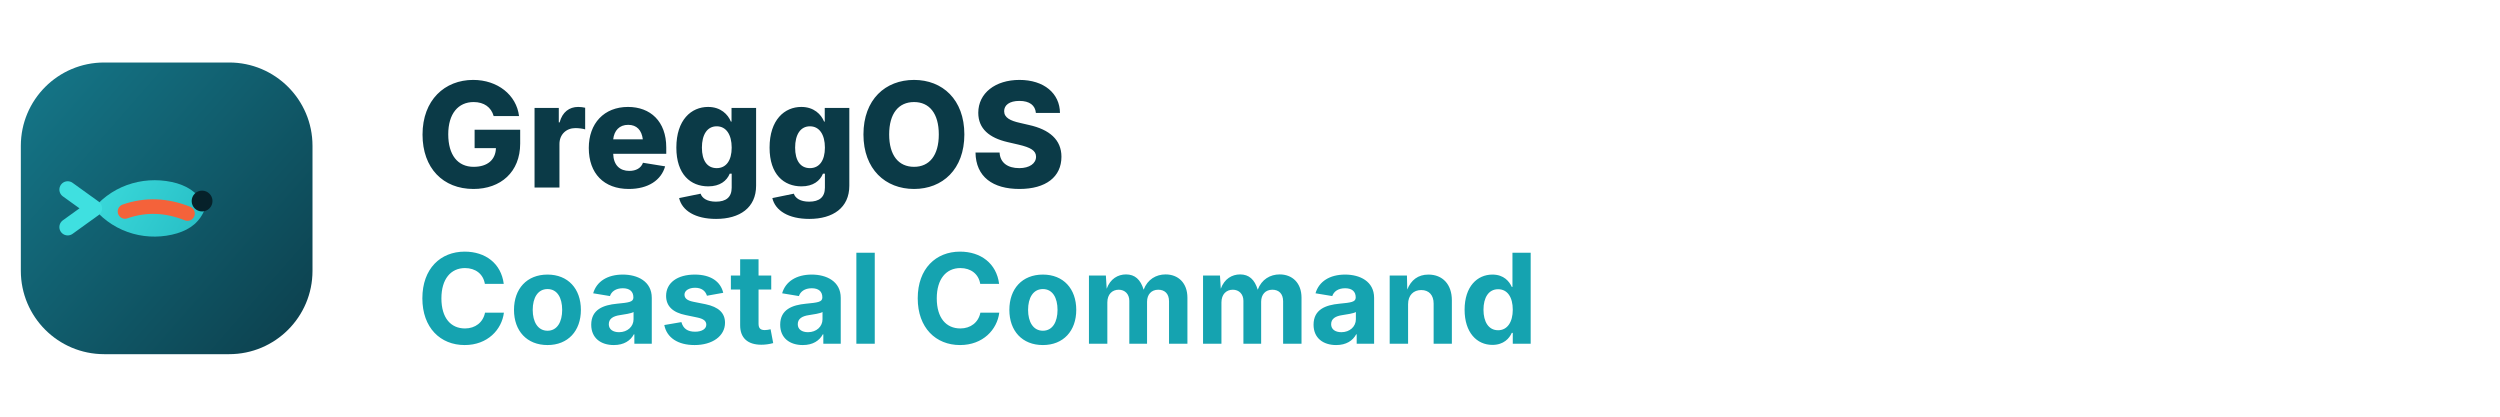
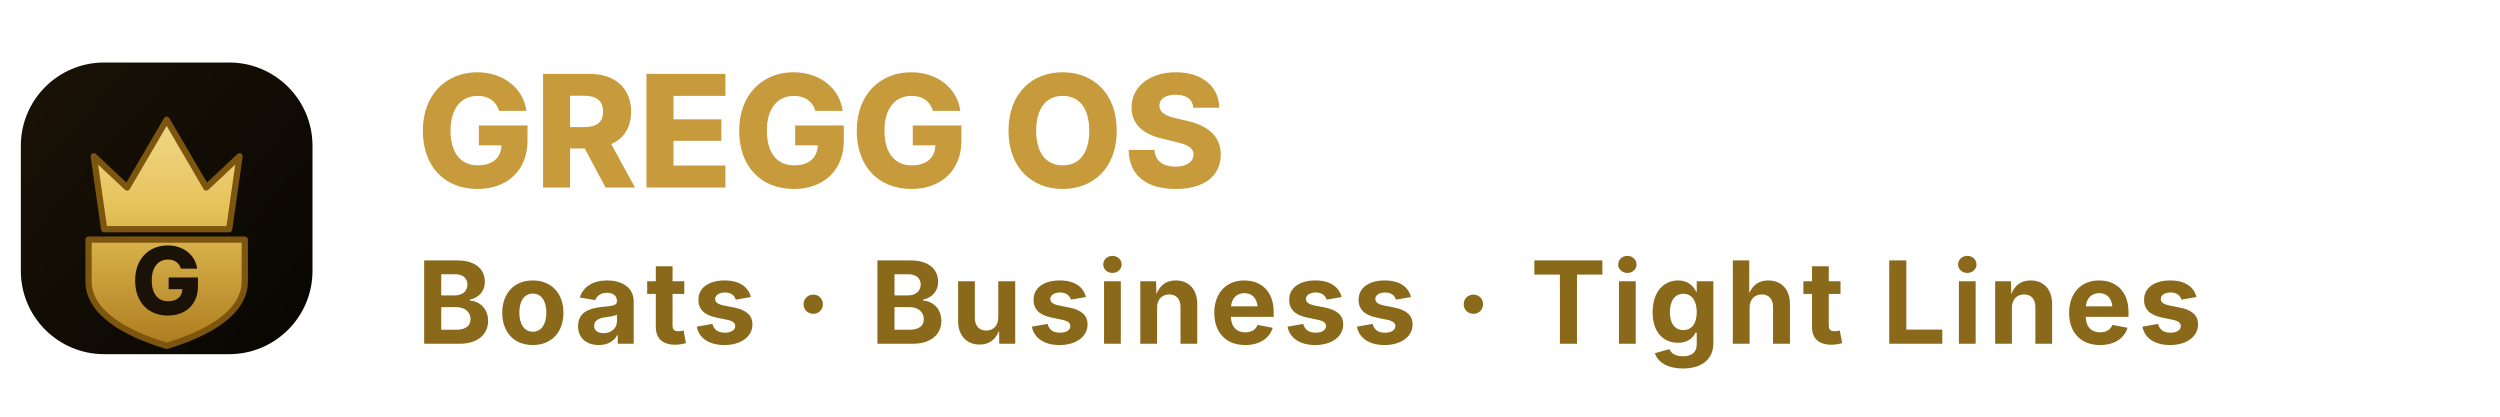
- <svg xmlns="http://www.w3.org/2000/svg" width="240" height="40" viewBox="0 0 240 40" fill="none" role="img" aria-label="GreggOS Coastal Command">
+ <svg xmlns="http://www.w3.org/2000/svg" width="240" height="40" viewBox="0 0 240 40" fill="none" role="img" aria-label="GREGG OS — Boats · Business · Tight Lines">
  <defs>
-     <linearGradient id="lsea" x1="2" y1="6" x2="34" y2="34" gradientUnits="userSpaceOnUse">
-       <stop offset="0" stop-color="#15788A" />
-       <stop offset="1" stop-color="#0B3A47" />
+     <linearGradient id="lbg" x1="2" y1="6" x2="34" y2="34" gradientUnits="userSpaceOnUse">
+       <stop offset="0" stop-color="#1a1206" />
+       <stop offset="1" stop-color="#070502" />
    </linearGradient>
-     <linearGradient id="lbody" x1="8" y1="14" x2="30" y2="26" gradientUnits="userSpaceOnUse">
-       <stop offset="0" stop-color="#3FE0E0" />
-       <stop offset="1" stop-color="#15A3B0" />
+     <linearGradient id="lgold" x1="16" y1="6" x2="16" y2="34" gradientUnits="userSpaceOnUse">
+       <stop offset="0" stop-color="#f7e6a6" />
+       <stop offset="0.5" stop-color="#e6c25a" />
+       <stop offset="1" stop-color="#a9781a" />
    </linearGradient>
  </defs>
-   <rect x="2" y="6" width="28" height="28" rx="8" fill="url(#lsea)" />
-   <path d="M9 20c2-2.4 5.2-3.2 8-2.4 1.3.4 2.2 1.1 2.7 2.4-.5 1.3-1.4 2-2.7 2.4-2.7.8-5.9.1-8-2.4Z" fill="url(#lbody)" />
-   <path d="M9 20 6.5 18.2M9 20 6.5 21.8" stroke="#3FE0E0" stroke-width="1.6" stroke-linecap="round" />
-   <path d="M12 20.3c2-.7 4-.6 6 .2" stroke="#F4623A" stroke-width="1.4" stroke-linecap="round" />
-   <circle cx="19.4" cy="19.3" r="1" fill="#06212A" />
-   <text x="40" y="18" font-family="'Cabinet Grotesk', Inter, system-ui, sans-serif" font-size="14" font-weight="800" fill="#0B3A47">GreggOS</text>
-   <text x="40" y="33" font-family="'Cabinet Grotesk', Inter, system-ui, sans-serif" font-size="12" font-weight="700" fill="#15A3B0">Coastal Command</text>
+   <rect x="2" y="6" width="28" height="28" rx="8" fill="url(#lbg)" />
+   <path d="M9 15 L12.2 18 L16 11.5 L19.8 18 L23 15 L22 22 H10 Z" fill="url(#lgold)" stroke="#7c560f" stroke-width="0.6" stroke-linejoin="round" />
+   <path d="M8.5 23 H23.5 V27 C23.5 30 20 32 16 33.2 C12 32 8.5 30 8.5 27 Z" fill="url(#lgold)" stroke="#7c560f" stroke-width="0.6" stroke-linejoin="round" />
+   <text x="16" y="30.2" text-anchor="middle" font-family="'Cabinet Grotesk', Inter, system-ui, sans-serif" font-size="9" font-weight="800" fill="#1a1206">G</text>
+   <text x="40" y="18" font-family="'Cabinet Grotesk', Inter, system-ui, sans-serif" font-size="15" font-weight="800" fill="#c79a3b">GREGG OS</text>
+   <text x="40" y="33" font-family="'Cabinet Grotesk', Inter, system-ui, sans-serif" font-size="11" font-weight="700" fill="#8a6a1a" letter-spacing="0.5">Boats · Business · Tight Lines</text>
</svg>
